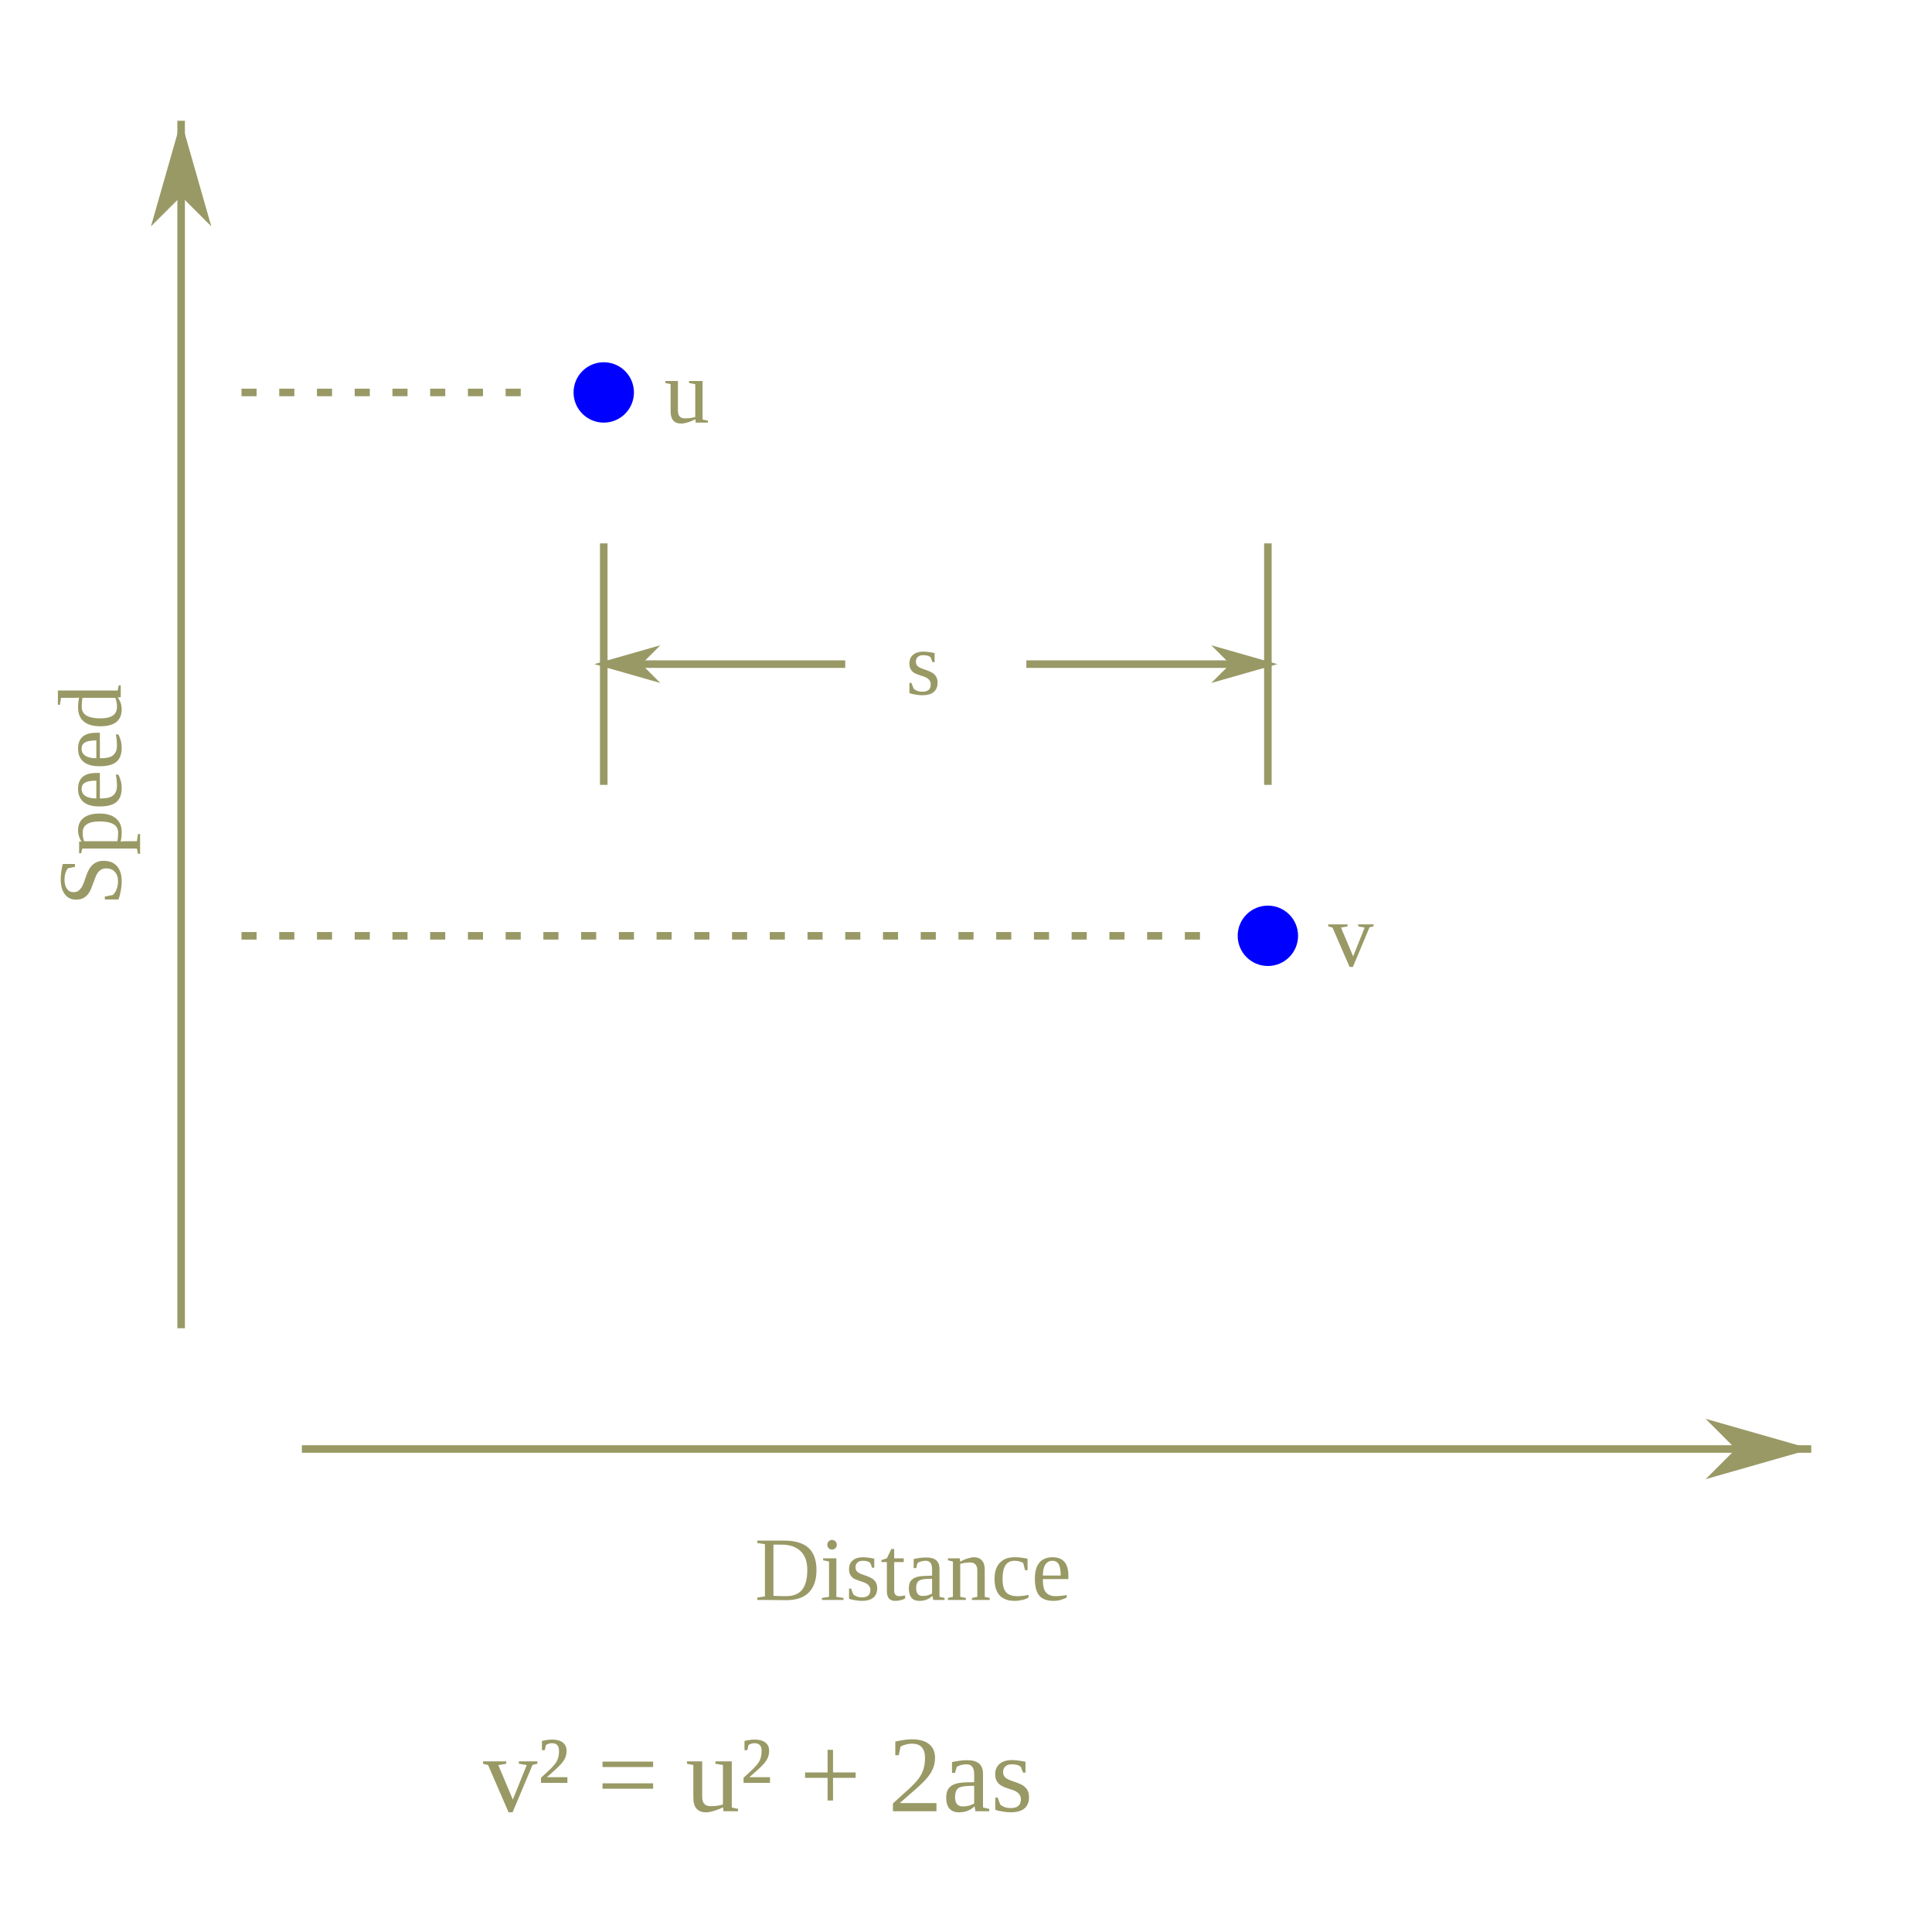
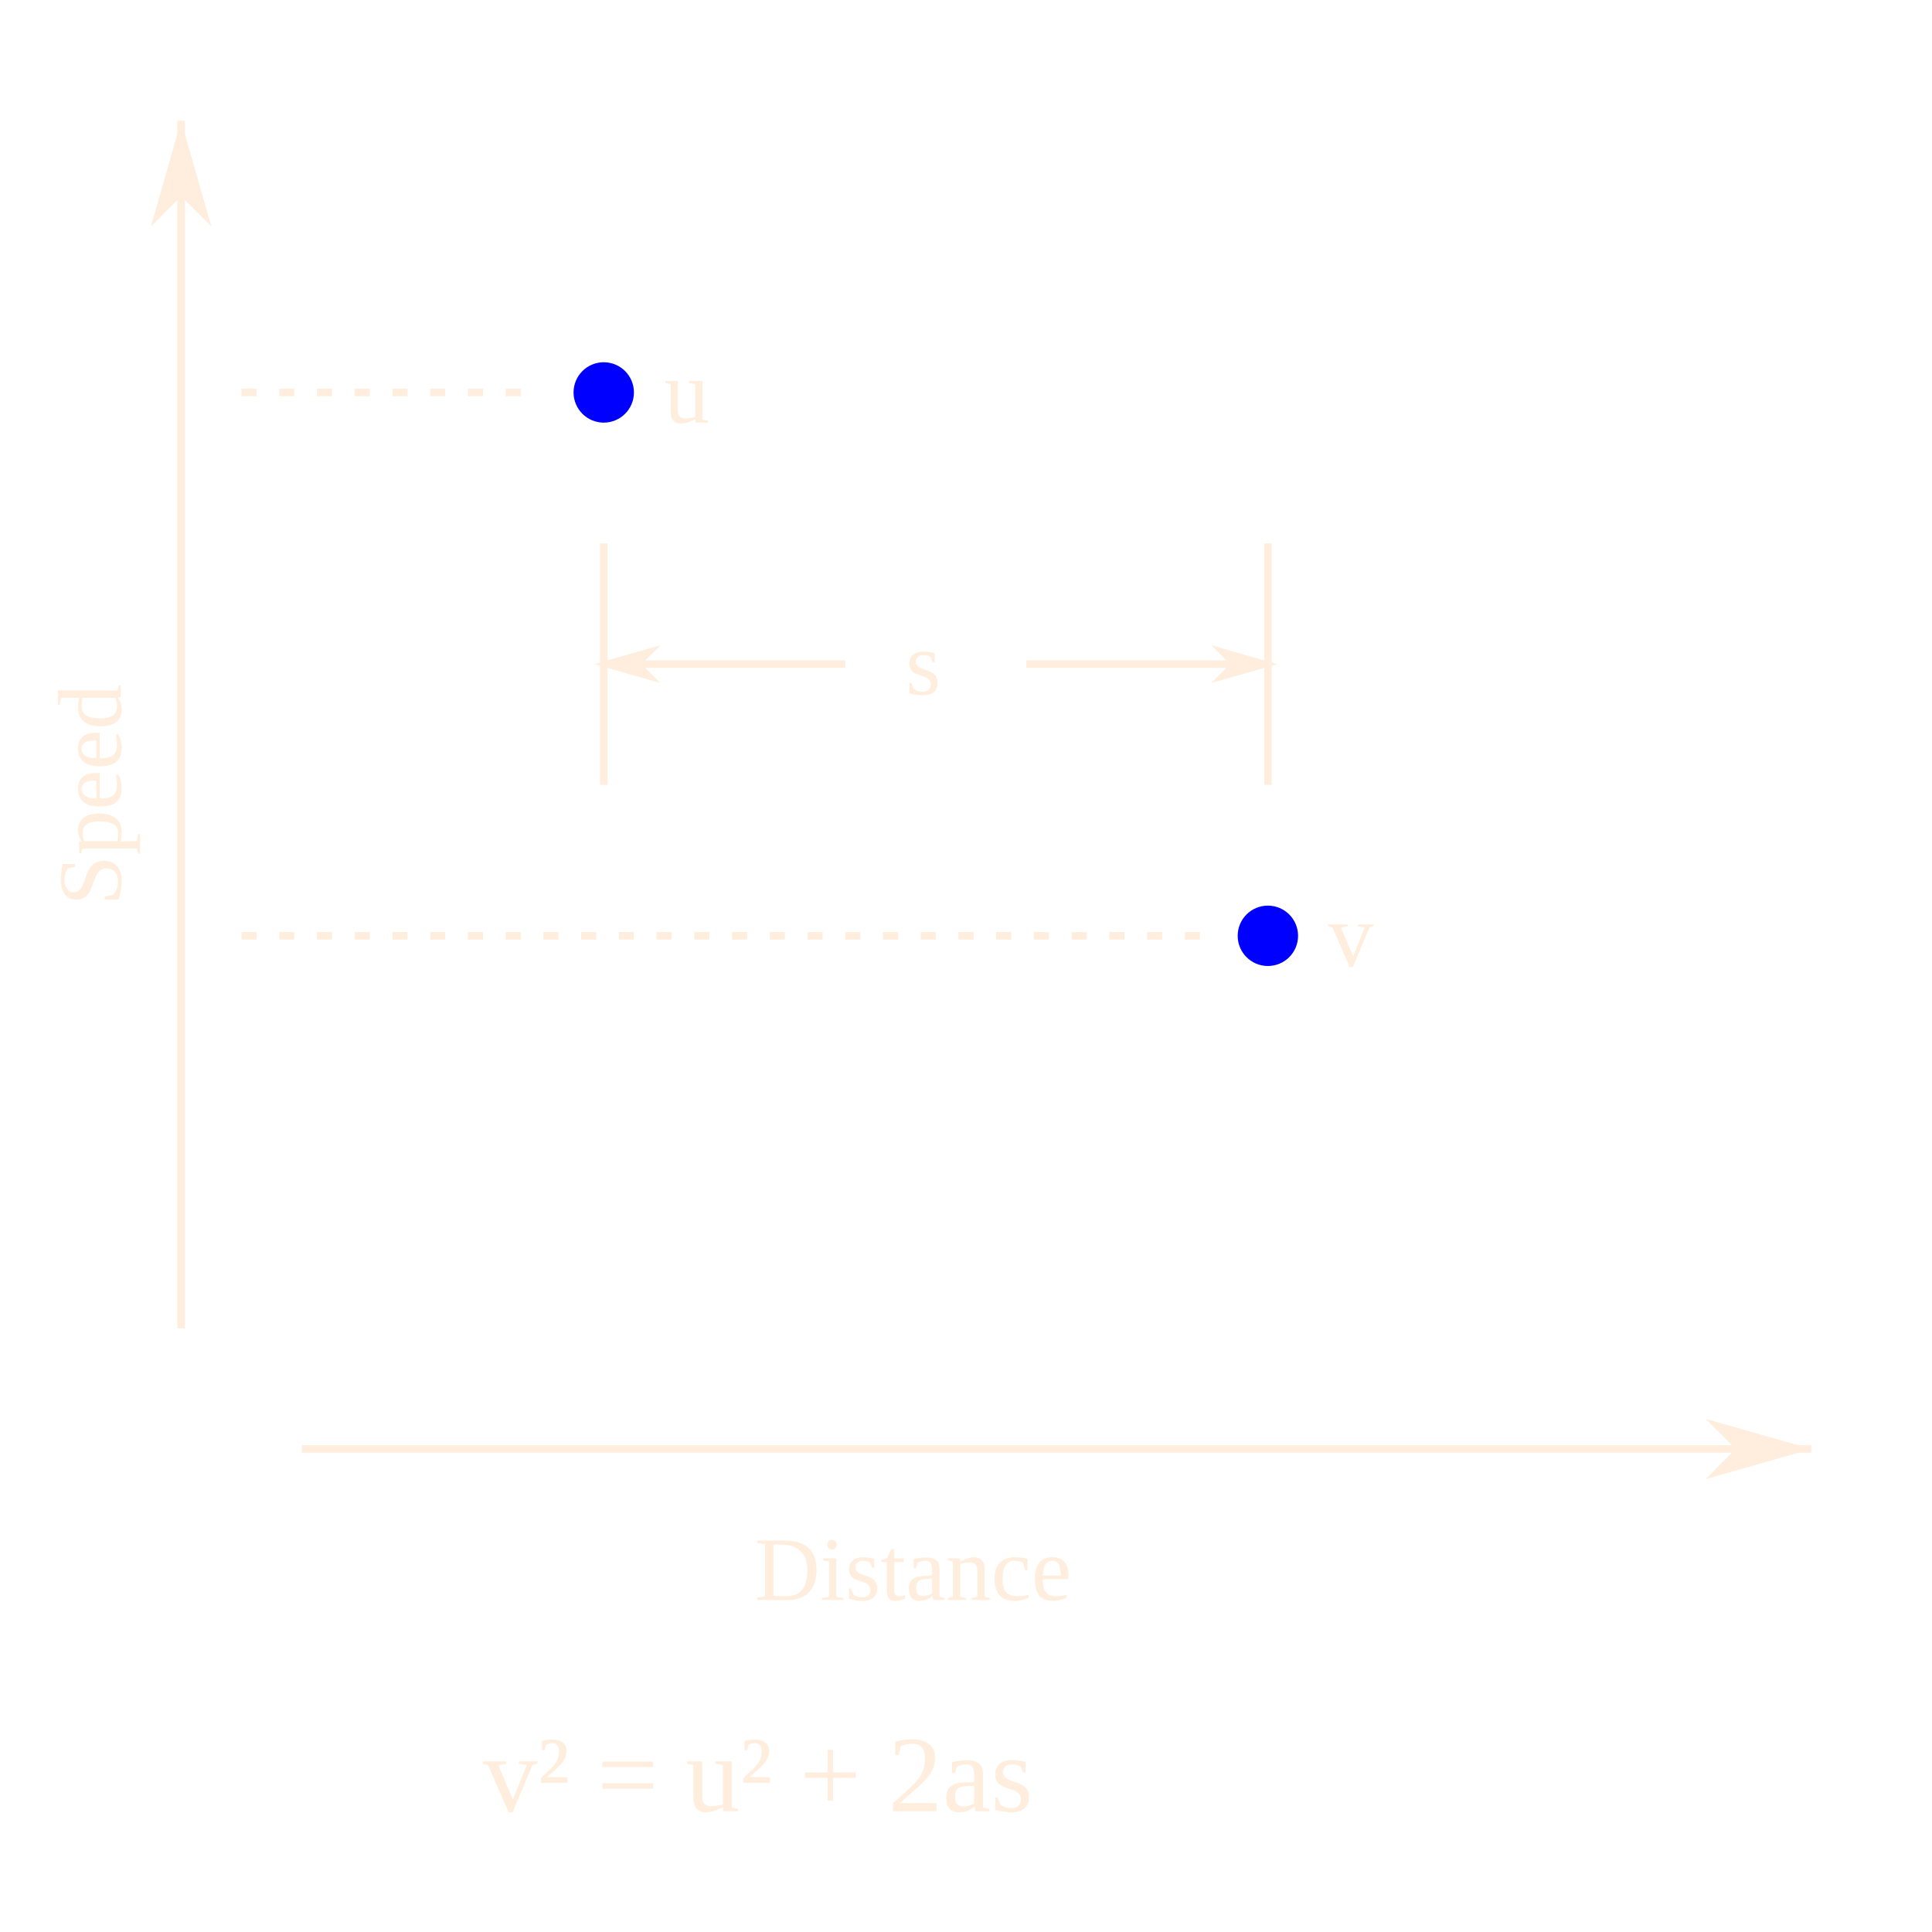
<svg xmlns="http://www.w3.org/2000/svg" width="256" height="256" version="1.1">
  <defs>
    <marker id="Arrow1Mend" orient="auto" refY="0.0" refX="0.0" style="overflow:visible;">
-       <path d="M 0.0,0.0 L 5.0,-5.0 L -12.5,0.0 L 5.0,5.0 L 0.0,0.0 z" style="fill:#999966;stroke-width:0.1em;marker-start:none;" transform="scale(0.5) rotate(180) translate(10,0)" />
+       <path d="M 0.0,0.0 L 5.0,-5.0 L -12.5,0.0 L 5.0,5.0 L 0.0,0.0 z" style="fill:#ffeedd;stroke-width:0.1em;marker-start:none;" transform="scale(0.5) rotate(180) translate(10,0)" />
    </marker>
    <marker id="Arrow1Lend" orient="auto" refY="0.0" refX="0.0" style="overflow:visible;">
-       <path d="M 0.0,0.0 L 5.0,-5.0 L -12.5,0.0 L 5.0,5.0 L 0.0,0.0 z" style="fill:#999966;stroke-width:0.1em;marker-start:none;" transform="scale(0.8) rotate(180) translate(12.5,0)" />
+       <path d="M 0.0,0.0 L 5.0,-5.0 L -12.5,0.0 L 5.0,5.0 L 0.0,0.0 z" style="fill:#ffeedd;stroke-width:0.1em;marker-start:none;" transform="scale(0.8) rotate(180) translate(12.5,0)" />
    </marker>
  </defs>
-   <g style="fill:#999966">
+   <g style="fill:#ffeedd">
    <g transform="rotate(-90) translate(-120,16)">
      <text style="font-size:1em">
        <tspan x="0" y="0">Speed</tspan>
      </text>
    </g>
    <text style="font-size:1em">
      <tspan x="100" y="212">Distance</tspan>
    </text>
    <text style="font-size:1em">
      <tspan x="88" y="56">u</tspan>
    </text>
    <text style="font-size:1em">
      <tspan x="176" y="128">v</tspan>
    </text>
    <text style="font-size:1em">
      <tspan x="120" y="92">s</tspan>
    </text>
    <text style="font-size:1.2em">
      <tspan x="64" y="240">v² = u² + 2as</tspan>
    </text>
  </g>
  <circle cx="80" cy="52" r="4" style="fill:blue" />
  <circle cx="168" cy="124" r="4" style="fill:blue" />
-   <g style="stroke:#999966;fill:#999966">
+   <g style="stroke:#ffeedd;fill:#ffeedd">
    <path style="marker-end:url(#Arrow1Lend)" d="m 24,176 0,-160" />
    <path style="marker-end:url(#Arrow1Lend)" d="m 40,192 200,0" />
    <path style="stroke-dasharray:2,3" d="m 32,52 40,0" />
    <path d="m 80,72 0,32" />
    <path style="stroke-dasharray:2,3" d="m 32,124 128,0" />
    <path d="m 168,72 0,32" />
    <path style="marker-end:url(#Arrow1Mend)" d="m 136,88 32,0" />
    <path style="marker-end:url(#Arrow1Mend)" d="m 112,88 -32,0" />
  </g>
</svg>
